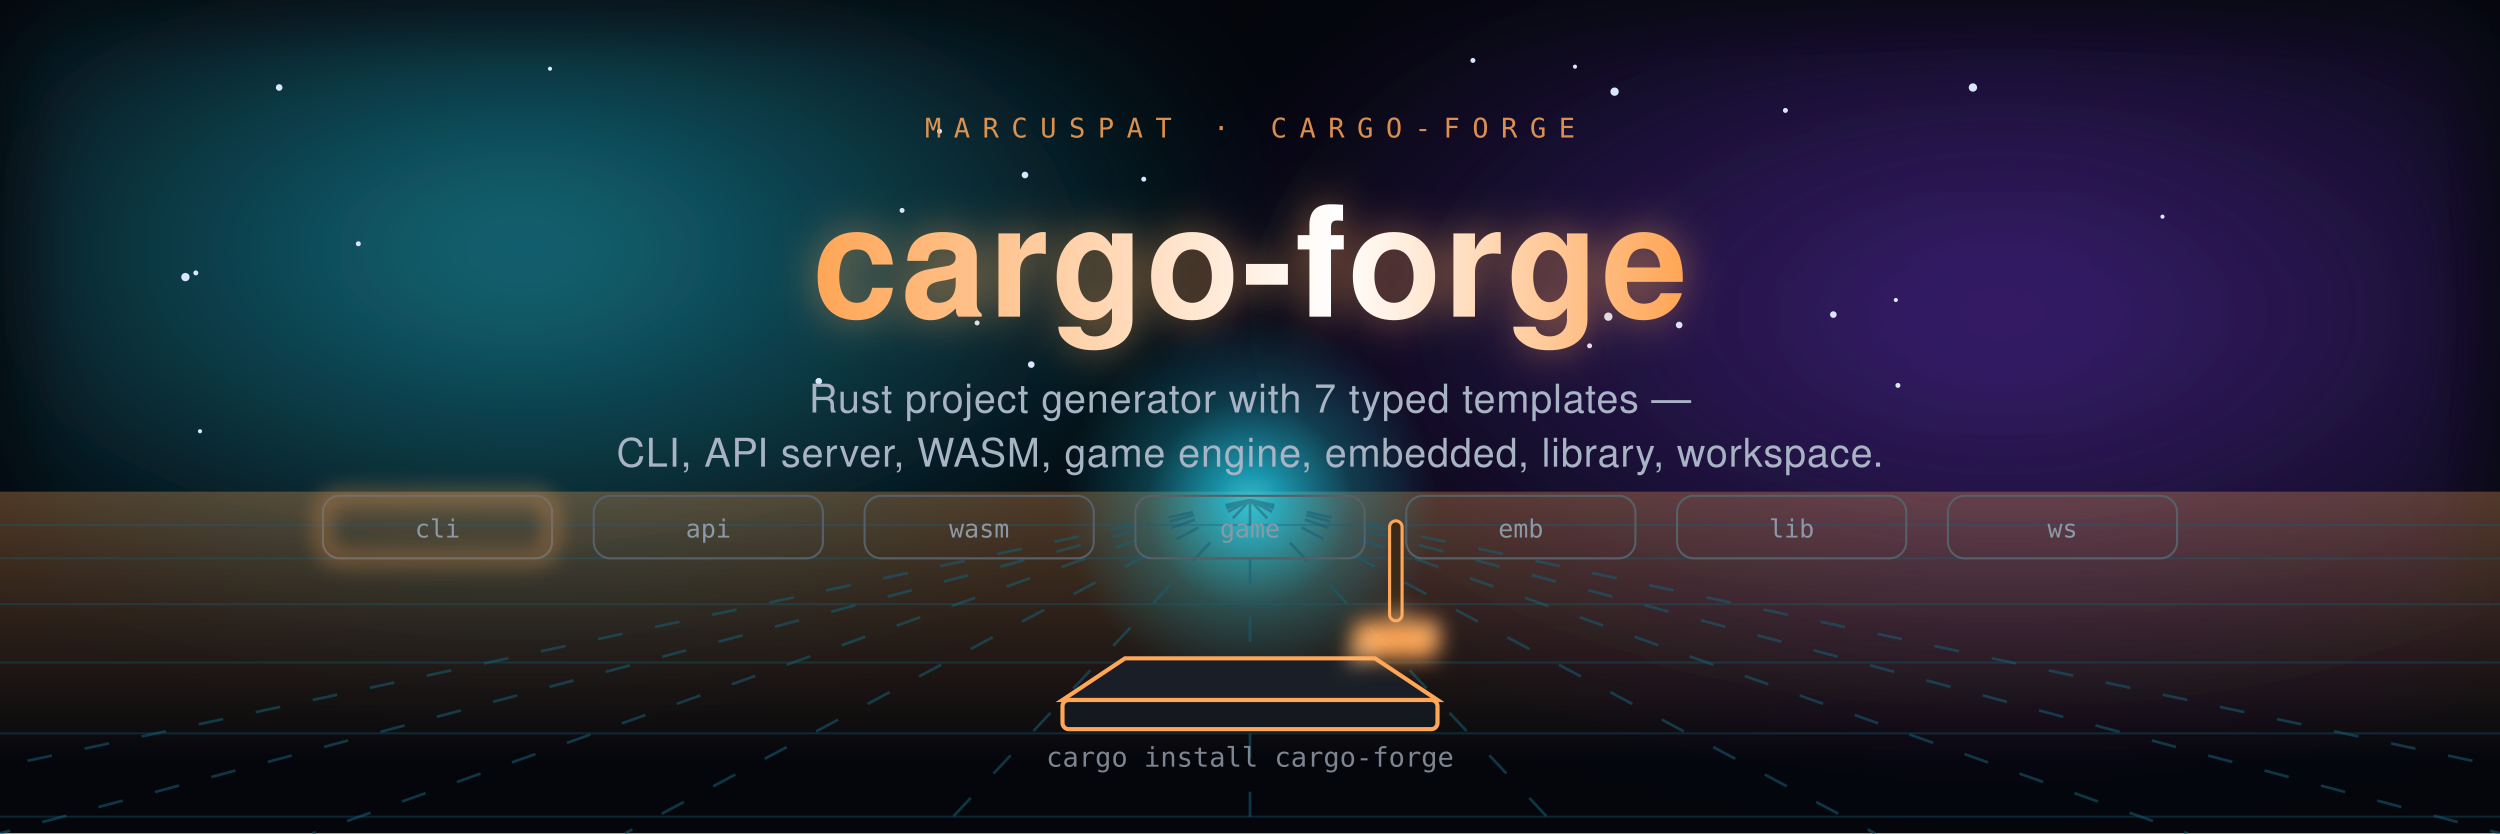
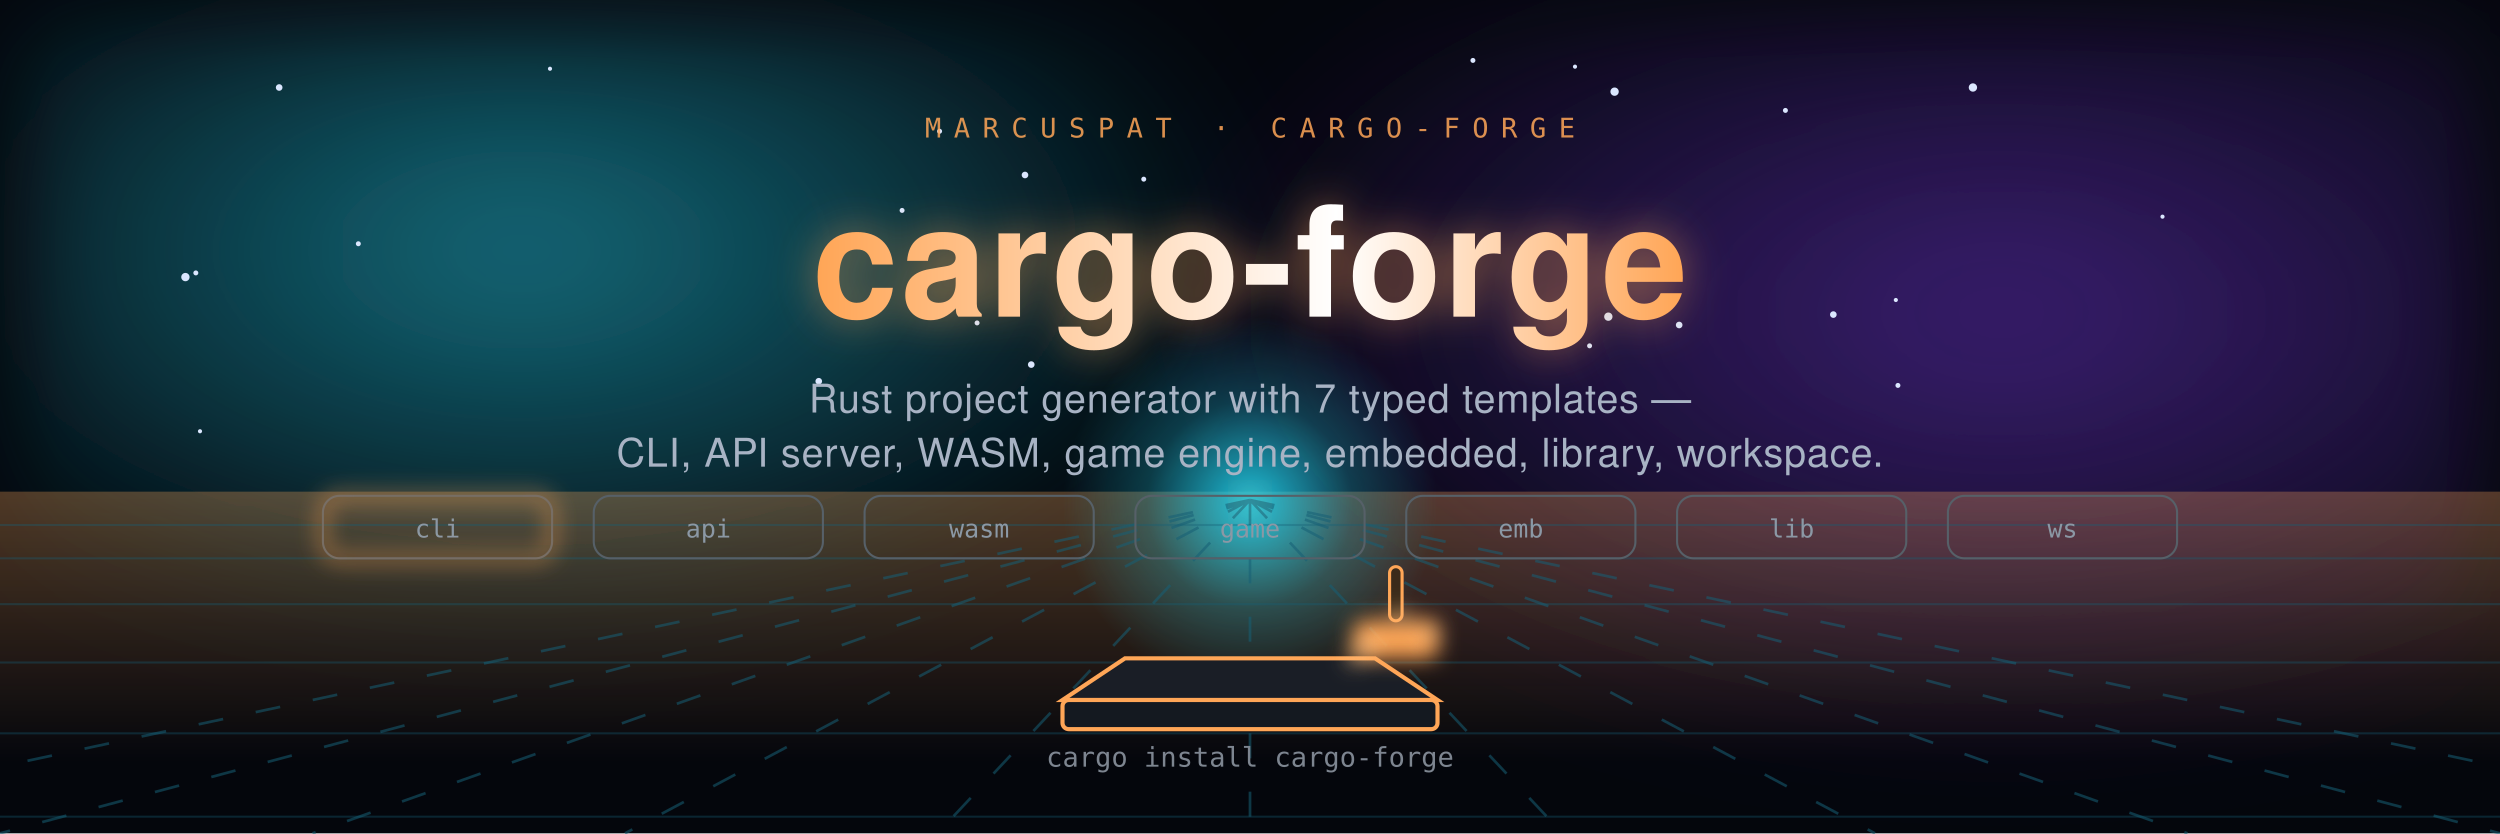
<svg xmlns="http://www.w3.org/2000/svg" width="1200" height="400" viewBox="0 0 1200 400" role="img" aria-label="cargo-forge: Rust project generator with 7 typed templates — CLI, API server, WASM, game engine, embedded, library, workspace.">
  <defs>
    <radialGradient id="aur1">
      <stop offset="0" stop-color="#22d3ee" stop-opacity="0.50" />
      <stop offset="1" stop-color="#22d3ee" stop-opacity="0" />
    </radialGradient>
    <radialGradient id="aur2">
      <stop offset="0" stop-color="#7c3aed" stop-opacity="0.45" />
      <stop offset="1" stop-color="#7c3aed" stop-opacity="0" />
    </radialGradient>
    <radialGradient id="orb">
      <stop offset="0" stop-color="#22d3ee" stop-opacity="0.9" />
      <stop offset="0.55" stop-color="#22d3ee" stop-opacity="0.25" />
      <stop offset="1" stop-color="#22d3ee" stop-opacity="0" />
    </radialGradient>
    <linearGradient id="tgrad" x1="0" x2="1">
      <stop offset="0" stop-color="#ffa657" />
      <stop offset="0.6" stop-color="#ffffff" />
      <stop offset="1" stop-color="#ffa657" />
    </linearGradient>
    <linearGradient id="beam" x1="0" x2="1">
      <stop offset="0" stop-color="#ffffff" stop-opacity="0" />
      <stop offset="0.5" stop-color="#ffffff" stop-opacity="0.45" />
      <stop offset="1" stop-color="#ffffff" stop-opacity="0" />
    </linearGradient>
    <linearGradient id="hglow" x1="0" x2="0" y1="0" y2="1">
      <stop offset="0" stop-color="#ffa657" stop-opacity="0.30" />
      <stop offset="1" stop-color="#ffa657" stop-opacity="0" />
    </linearGradient>
    <filter id="soft" x="-80%" y="-80%" width="260%" height="260%">
      <feGaussianBlur stdDeviation="30" />
    </filter>
    <filter id="glow" x="-80%" y="-80%" width="260%" height="260%">
      <feGaussianBlur stdDeviation="5" />
    </filter>
    <filter id="glow2" x="-80%" y="-80%" width="260%" height="260%">
      <feGaussianBlur stdDeviation="10" />
    </filter>
  </defs>
  <rect width="1200" height="400" fill="#04060c" />
  <ellipse cx="250" cy="120" rx="360" ry="190" fill="url(#aur1)" filter="url(#soft)">
    <animateTransform attributeName="transform" type="translate" values="0 0; 70 24; -40 12; 0 0" dur="26s" repeatCount="indefinite" />
  </ellipse>
  <ellipse cx="960" cy="150" rx="400" ry="210" fill="url(#aur2)" filter="url(#soft)">
    <animateTransform attributeName="transform" type="translate" values="0 0; -60 18; 34 -12; 0 0" dur="32s" repeatCount="indefinite" />
  </ellipse>
  <g>
    <circle cx="469" cy="155" r="1.2" fill="#dbe7ff">
      <animate attributeName="opacity" values="0.08;0.85;0.08" dur="4.41s" begin="-0.53s" repeatCount="indefinite" />
    </circle>
    <circle cx="1038" cy="104" r="1" fill="#dbe7ff">
      <animate attributeName="opacity" values="0.08;0.85;0.08" dur="3.92s" begin="-2.66s" repeatCount="indefinite" />
    </circle>
    <circle cx="549" cy="86" r="1.2" fill="#dbe7ff">
      <animate attributeName="opacity" values="0.08;0.85;0.08" dur="3.46s" begin="-4.13s" repeatCount="indefinite" />
    </circle>
    <circle cx="134" cy="42" r="1.6" fill="#dbe7ff">
      <animate attributeName="opacity" values="0.08;0.85;0.08" dur="2.50s" begin="-3.93s" repeatCount="indefinite" />
    </circle>
    <circle cx="911" cy="185" r="1.2" fill="#dbe7ff">
      <animate attributeName="opacity" values="0.08;0.85;0.08" dur="3.58s" begin="-3.64s" repeatCount="indefinite" />
    </circle>
    <circle cx="775" cy="44" r="2" fill="#dbe7ff">
      <animate attributeName="opacity" values="0.08;0.85;0.08" dur="3.93s" begin="-3.69s" repeatCount="indefinite" />
    </circle>
    <circle cx="96" cy="207" r="1" fill="#dbe7ff">
      <animate attributeName="opacity" values="0.08;0.85;0.08" dur="3.23s" begin="-0.74s" repeatCount="indefinite" />
    </circle>
    <circle cx="763" cy="166" r="1.2" fill="#dbe7ff">
      <animate attributeName="opacity" values="0.08;0.85;0.08" dur="3.49s" begin="-3.07s" repeatCount="indefinite" />
    </circle>
    <circle cx="806" cy="156" r="1.6" fill="#dbe7ff">
      <animate attributeName="opacity" values="0.08;0.85;0.08" dur="3.47s" begin="-1.21s" repeatCount="indefinite" />
    </circle>
    <circle cx="433" cy="101" r="1.2" fill="#dbe7ff">
      <animate attributeName="opacity" values="0.08;0.85;0.08" dur="3.48s" begin="-3.79s" repeatCount="indefinite" />
    </circle>
    <circle cx="451" cy="63" r="1.2" fill="#dbe7ff">
      <animate attributeName="opacity" values="0.08;0.85;0.08" dur="3.90s" begin="-3.92s" repeatCount="indefinite" />
    </circle>
    <circle cx="632" cy="141" r="2" fill="#dbe7ff">
      <animate attributeName="opacity" values="0.08;0.85;0.08" dur="4.28s" begin="-3.30s" repeatCount="indefinite" />
    </circle>
    <circle cx="910" cy="144" r="1" fill="#dbe7ff">
      <animate attributeName="opacity" values="0.08;0.85;0.08" dur="3.35s" begin="-4.11s" repeatCount="indefinite" />
    </circle>
    <circle cx="857" cy="53" r="1.2" fill="#dbe7ff">
      <animate attributeName="opacity" values="0.08;0.85;0.08" dur="3.40s" begin="-2.56s" repeatCount="indefinite" />
    </circle>
    <circle cx="172" cy="117" r="1.2" fill="#dbe7ff">
      <animate attributeName="opacity" values="0.08;0.85;0.08" dur="2.45s" begin="-2.65s" repeatCount="indefinite" />
    </circle>
    <circle cx="94" cy="131" r="1.2" fill="#dbe7ff">
      <animate attributeName="opacity" values="0.08;0.85;0.08" dur="4.25s" begin="-4.46s" repeatCount="indefinite" />
    </circle>
    <circle cx="947" cy="42" r="2" fill="#dbe7ff">
      <animate attributeName="opacity" values="0.08;0.85;0.08" dur="3.71s" begin="-4.49s" repeatCount="indefinite" />
    </circle>
    <circle cx="772" cy="152" r="2" fill="#dbe7ff">
      <animate attributeName="opacity" values="0.08;0.85;0.08" dur="4.10s" begin="-3.21s" repeatCount="indefinite" />
    </circle>
    <circle cx="393" cy="183" r="1.6" fill="#dbe7ff">
      <animate attributeName="opacity" values="0.08;0.85;0.08" dur="3.97s" begin="-3.18s" repeatCount="indefinite" />
    </circle>
    <circle cx="880" cy="151" r="1.6" fill="#dbe7ff">
      <animate attributeName="opacity" values="0.08;0.85;0.08" dur="2.80s" begin="-4.00s" repeatCount="indefinite" />
    </circle>
    <circle cx="756" cy="32" r="1" fill="#dbe7ff">
      <animate attributeName="opacity" values="0.08;0.85;0.08" dur="3.40s" begin="-2.01s" repeatCount="indefinite" />
    </circle>
    <circle cx="264" cy="33" r="1" fill="#dbe7ff">
      <animate attributeName="opacity" values="0.08;0.85;0.08" dur="2.84s" begin="-4.15s" repeatCount="indefinite" />
    </circle>
    <circle cx="495" cy="175" r="1.6" fill="#dbe7ff">
      <animate attributeName="opacity" values="0.08;0.85;0.08" dur="2.42s" begin="-4.03s" repeatCount="indefinite" />
    </circle>
    <circle cx="707" cy="29" r="1.2" fill="#dbe7ff">
      <animate attributeName="opacity" values="0.08;0.85;0.08" dur="2.41s" begin="-4.38s" repeatCount="indefinite" />
    </circle>
    <circle cx="492" cy="84" r="1.6" fill="#dbe7ff">
      <animate attributeName="opacity" values="0.08;0.85;0.08" dur="4.07s" begin="-4.14s" repeatCount="indefinite" />
    </circle>
    <circle cx="89" cy="133" r="2" fill="#dbe7ff">
      <animate attributeName="opacity" values="0.08;0.85;0.08" dur="3.62s" begin="-0.80s" repeatCount="indefinite" />
    </circle>
  </g>
  <rect x="0" y="236" width="1200" height="130" fill="url(#hglow)">
    <animate attributeName="opacity" values="0.45;0.9;0.45" dur="7s" repeatCount="indefinite" />
  </rect>
  <circle cx="600" cy="242" r="90" fill="url(#orb)">
    <animate attributeName="r" values="78;110;78" dur="6s" repeatCount="indefinite" />
  </circle>
  <path d="M600 240 L-150 400 M600 240 L0 400 M600 240 L150 400 M600 240 L300 400 M600 240 L450 400 M600 240 L600 400 M600 240 L750 400 M600 240 L900 400 M600 240 L1050 400 M600 240 L1200 400 M600 240 L1350 400" stroke="#155e75" stroke-width="1.3" opacity="0.55" fill="none" stroke-dasharray="12 16">
    <animate attributeName="stroke-dashoffset" values="0;-56" dur="0.9s" repeatCount="indefinite" />
  </path>
  <path d="M0 252 H1200 M0 268 H1200 M0 290 H1200 M0 318 H1200 M0 352 H1200 M0 392 H1200" stroke="#155e75" stroke-width="1" opacity="0.35" fill="none" />
  <circle cx="600" cy="241" r="4" fill="#ffa657" filter="url(#glow2)">
    <animate attributeName="opacity" values="0.6;1;0.6" dur="2.6s" repeatCount="indefinite" />
  </circle>
  <rect x="-260" y="-90" width="170" height="580" fill="url(#beam)" opacity="0.10" filter="url(#soft)" transform="rotate(14)">
    <animateTransform attributeName="transform" type="translate" additive="sum" values="-350 0;1750 0" dur="7s" repeatCount="indefinite" />
  </rect>
  <rect x="-260" y="-90" width="170" height="580" fill="url(#beam)" opacity="0.07" filter="url(#soft)" transform="rotate(14)">
    <animateTransform attributeName="transform" type="translate" additive="sum" values="-350 0;1750 0" dur="7s" begin="-3.4s" repeatCount="indefinite" />
  </rect>
  <text x="600" y="66" text-anchor="middle" font-family="ui-monospace,Menlo,Consolas,monospace" font-size="13" letter-spacing="6" fill="#ffa657" opacity="0.85">MARCUSPAT · CARGO-FORGE</text>
  <text x="600" y="152" text-anchor="middle" font-family="-apple-system,Segoe UI,Helvetica,Arial,sans-serif" font-size="74" font-weight="800" letter-spacing="1" fill="#ffa657" opacity="0.55" filter="url(#glow2)">cargo-forge</text>
  <text x="600" y="152" text-anchor="middle" font-family="-apple-system,Segoe UI,Helvetica,Arial,sans-serif" font-size="74" font-weight="800" letter-spacing="1" fill="url(#tgrad)">cargo-forge</text>
  <text x="600" y="198" text-anchor="middle" font-family="-apple-system,Segoe UI,Helvetica,Arial,sans-serif" font-size="19" letter-spacing="0.4" fill="#a8b3c4">Rust project generator with 7 typed templates —</text>
  <text x="600" y="224" text-anchor="middle" font-family="-apple-system,Segoe UI,Helvetica,Arial,sans-serif" font-size="19" letter-spacing="0.4" fill="#a8b3c4">CLI, API server, WASM, game engine, embedded, library, workspace.</text>
  <g transform="translate(600,308)">
    <path d="M-90 28 L90 28 L60 8 L-60 8 Z" fill="#1a1e26" stroke="#ffa657" stroke-width="2" />
    <rect x="-90" y="28" width="180" height="14" rx="3" fill="#141920" stroke="#ffa657" stroke-width="2" />
    <g>
-       <rect x="67" y="-58" width="6" height="48" rx="3" fill="#3a2a1a" stroke="#ffa657" stroke-width="1.5" />
+       <rect x="67" y="-36" width="6" height="26" rx="3" fill="#3a2a1a" stroke="#ffa657" stroke-width="1.5" />
      <rect x="50" y="-10" width="40" height="18" rx="4" fill="#ffa657" filter="url(#glow)" />
-       <animateTransform attributeName="transform" type="rotate" values="0 70 -58;0 70 -58;-75 70 -58;-75 70 -58;0 70 -58;0 70 -58" keyTimes="0;0.08;0.14;0.2;0.24;1" dur="1.8s" repeatCount="indefinite" />
+       <animateTransform attributeName="transform" type="rotate" values="0 70 -36;0 70 -36;-45 70 -36;-45 70 -36;0 70 -36;0 70 -36" keyTimes="0;0.08;0.14;0.2;0.24;1" dur="1.8s" repeatCount="indefinite" />
    </g>
    <g fill="#ffd29b" filter="url(#glow)">
      <circle cx="56" cy="2" r="3.5">
        <animate attributeName="opacity" values="0;0;1;0;0" keyTimes="0;0.24;0.3;0.65;1" dur="1.8s" repeatCount="indefinite" />
        <animateTransform attributeName="transform" type="translate" values="0 0;0 0;-40 -36;-40 -36" keyTimes="0;0.24;0.7;1" dur="1.8s" repeatCount="indefinite" />
      </circle>
      <circle cx="86" cy="-4" r="3">
        <animate attributeName="opacity" values="0;0;1;0;0" keyTimes="0;0.24;0.3;0.65;1" dur="1.8s" begin="-0.05s" repeatCount="indefinite" />
        <animateTransform attributeName="transform" type="translate" values="0 0;0 0;44 -30;44 -30" keyTimes="0;0.24;0.7;1" dur="1.8s" begin="-0.05s" repeatCount="indefinite" />
      </circle>
      <circle cx="72" cy="-12" r="3">
        <animate attributeName="opacity" values="0;0;1;0;0" keyTimes="0;0.24;0.3;0.65;1" dur="1.8s" begin="-0.1s" repeatCount="indefinite" />
        <animateTransform attributeName="transform" type="translate" values="0 0;0 0;10 -52;10 -52" keyTimes="0;0.24;0.7;1" dur="1.8s" begin="-0.1s" repeatCount="indefinite" />
      </circle>
      <circle cx="50" cy="8" r="2.6">
        <animate attributeName="opacity" values="0;0;1;0;0" keyTimes="0;0.24;0.3;0.65;1" dur="1.8s" begin="-0.15s" repeatCount="indefinite" />
        <animateTransform attributeName="transform" type="translate" values="0 0;0 0;-50 10;-50 10" keyTimes="0;0.24;0.7;1" dur="1.8s" begin="-0.15s" repeatCount="indefinite" />
      </circle>
    </g>
    <text x="0" y="60" font-family="ui-monospace,Menlo,Consolas,monospace" font-size="13" fill="#7d8590" text-anchor="middle">cargo install cargo-forge</text>
    <g font-family="ui-monospace,Menlo,Consolas,monospace" font-size="12" text-anchor="middle">
      <rect x="-445" y="-70" width="110" height="30" rx="8" fill="none" stroke="#566068" />
      <text x="-390" y="-50" fill="#8b98a5">cli</text>
      <rect x="-315" y="-70" width="110" height="30" rx="8" fill="none" stroke="#566068" />
      <text x="-260" y="-50" fill="#8b98a5">api</text>
      <rect x="-185" y="-70" width="110" height="30" rx="8" fill="none" stroke="#566068" />
      <text x="-130" y="-50" fill="#8b98a5">wasm</text>
      <rect x="-55" y="-70" width="110" height="30" rx="8" fill="none" stroke="#566068" />
      <text x="0" y="-50" fill="#8b98a5">game</text>
      <rect x="75" y="-70" width="110" height="30" rx="8" fill="none" stroke="#566068" />
      <text x="130" y="-50" fill="#8b98a5">emb</text>
      <rect x="205" y="-70" width="110" height="30" rx="8" fill="none" stroke="#566068" />
      <text x="260" y="-50" fill="#8b98a5">lib</text>
      <rect x="335" y="-70" width="110" height="30" rx="8" fill="none" stroke="#566068" />
      <text x="390" y="-50" fill="#8b98a5">ws</text>
      <rect x="-445" y="-70" width="110" height="30" rx="8" fill="none" stroke="#ffa657" stroke-width="2.5" filter="url(#glow)">
        <animateTransform attributeName="transform" type="translate" calcMode="discrete" values="0 0;130 0;260 0;390 0;520 0;650 0;780 0;0 0" keyTimes="0;0.14;0.28;0.43;0.57;0.71;0.86;1" dur="4.2s" repeatCount="indefinite" />
      </rect>
    </g>
  </g>
</svg>
